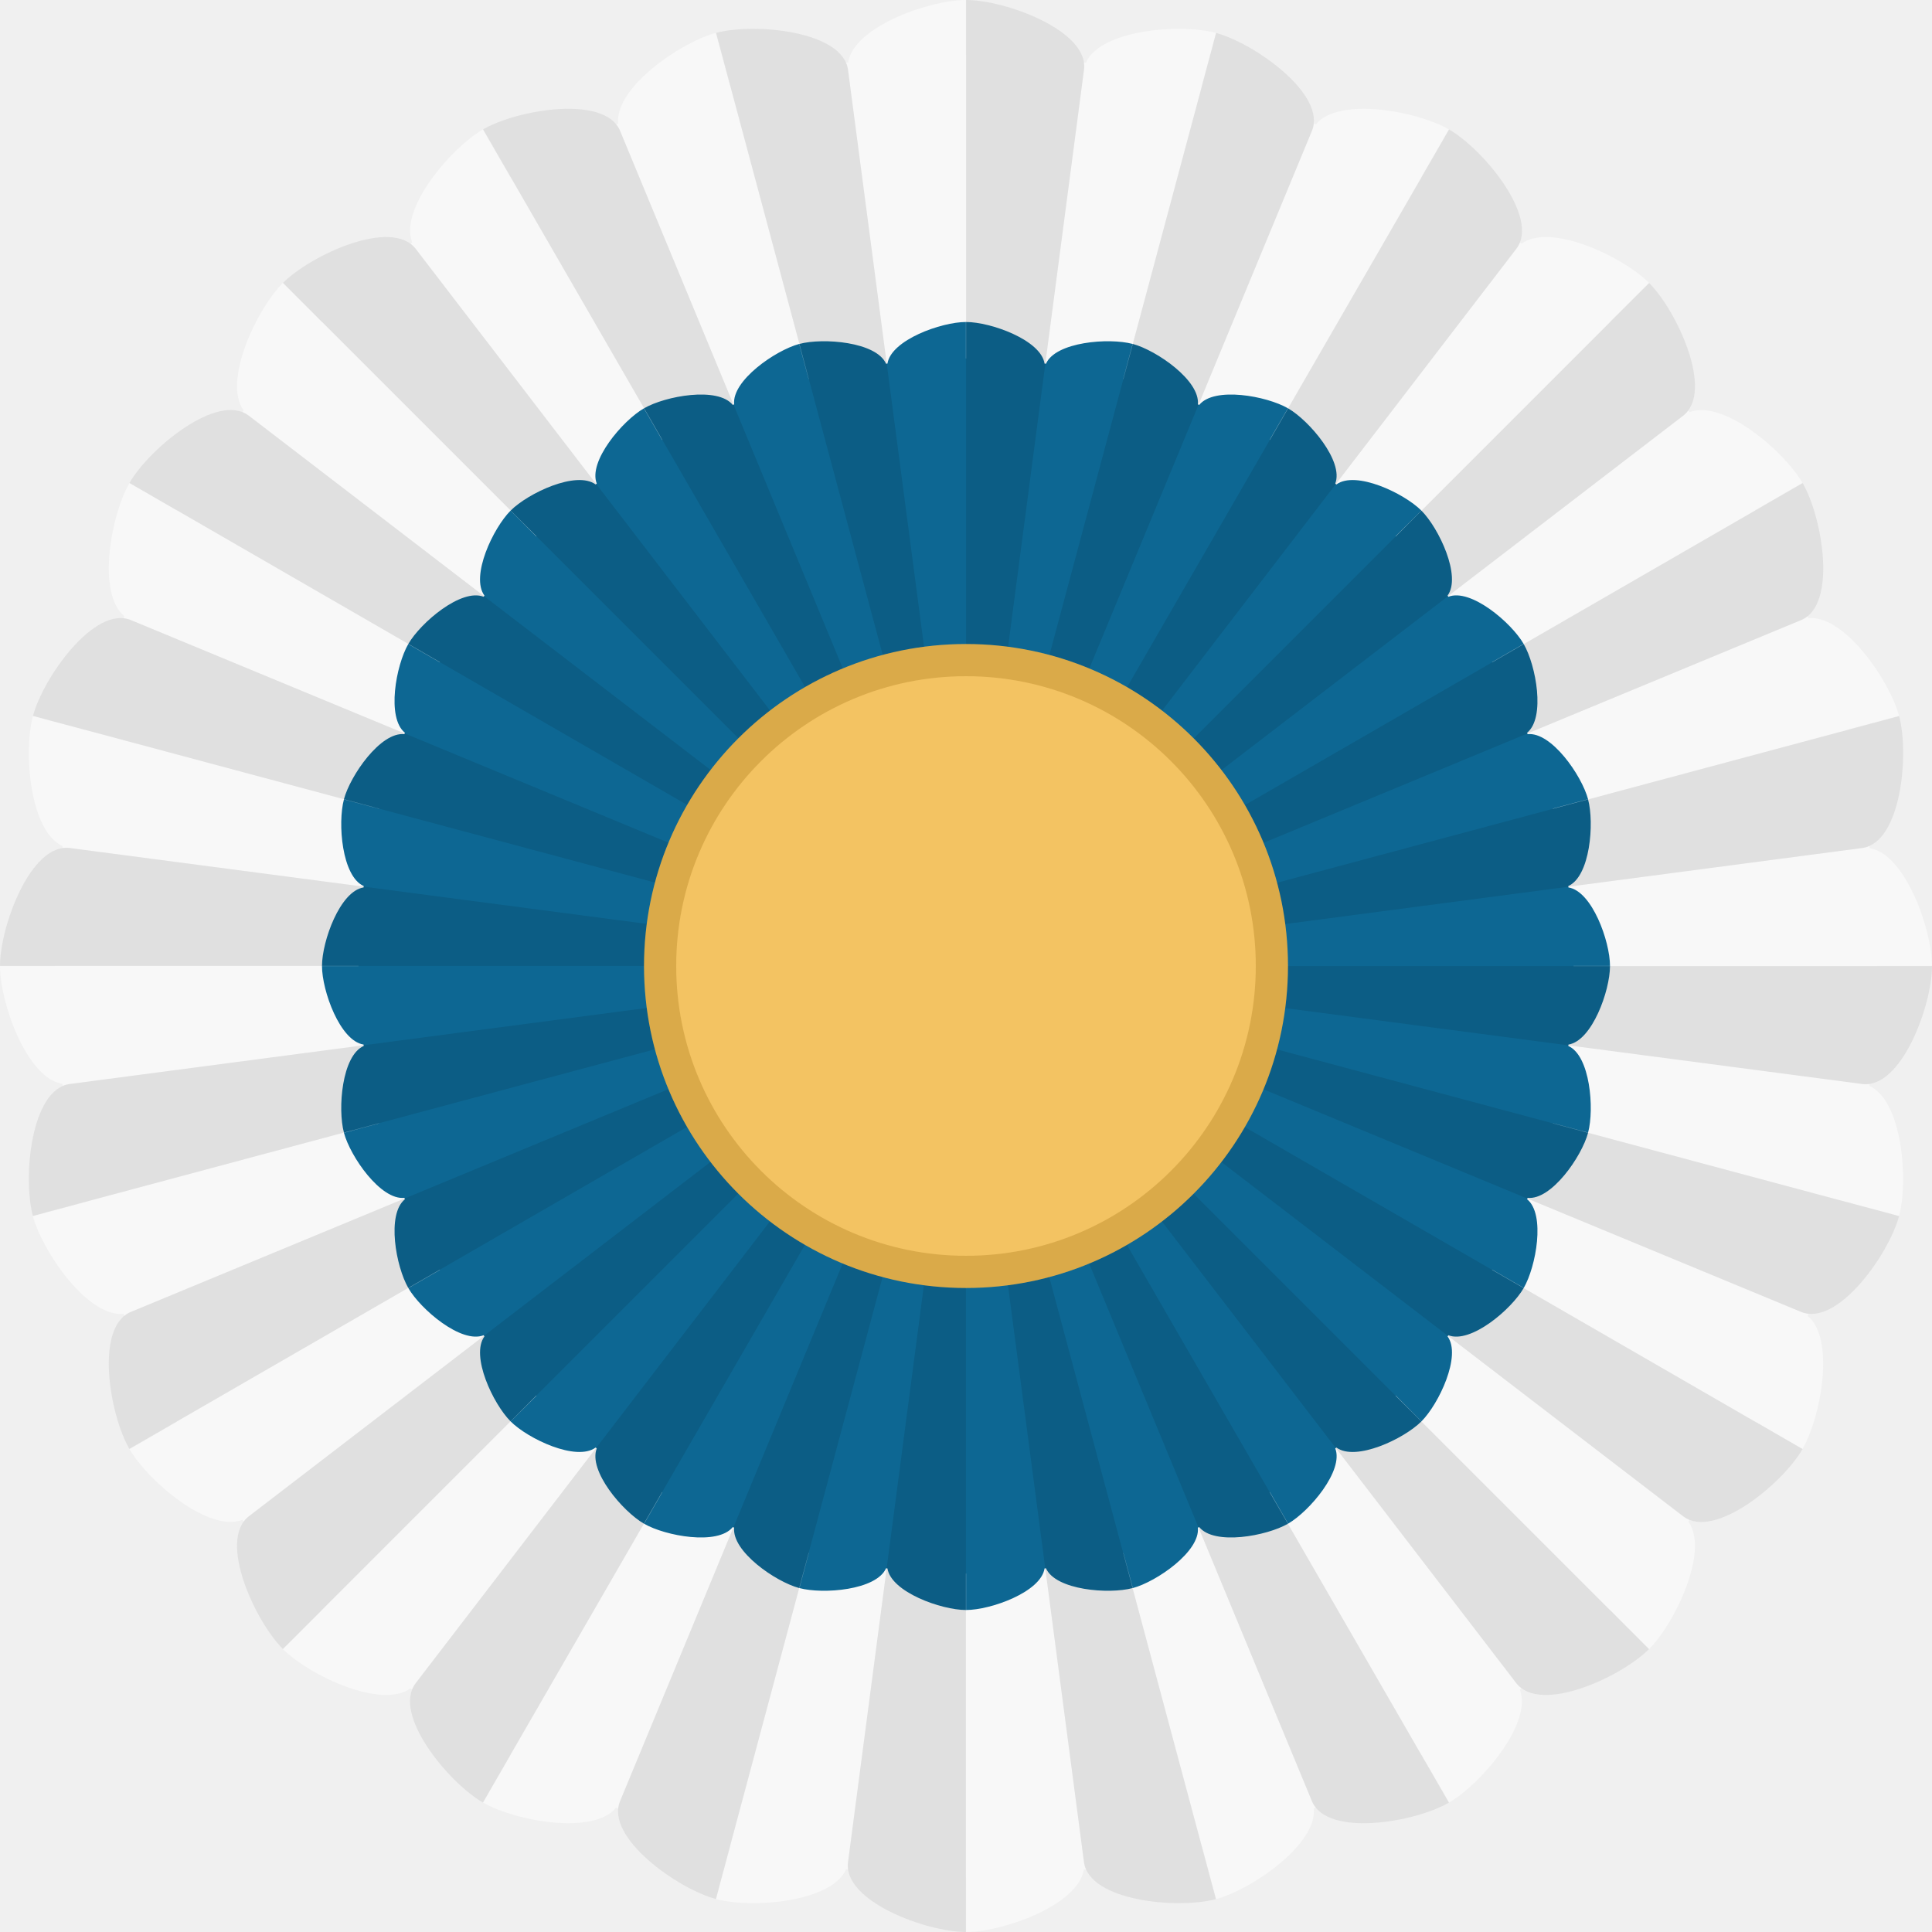
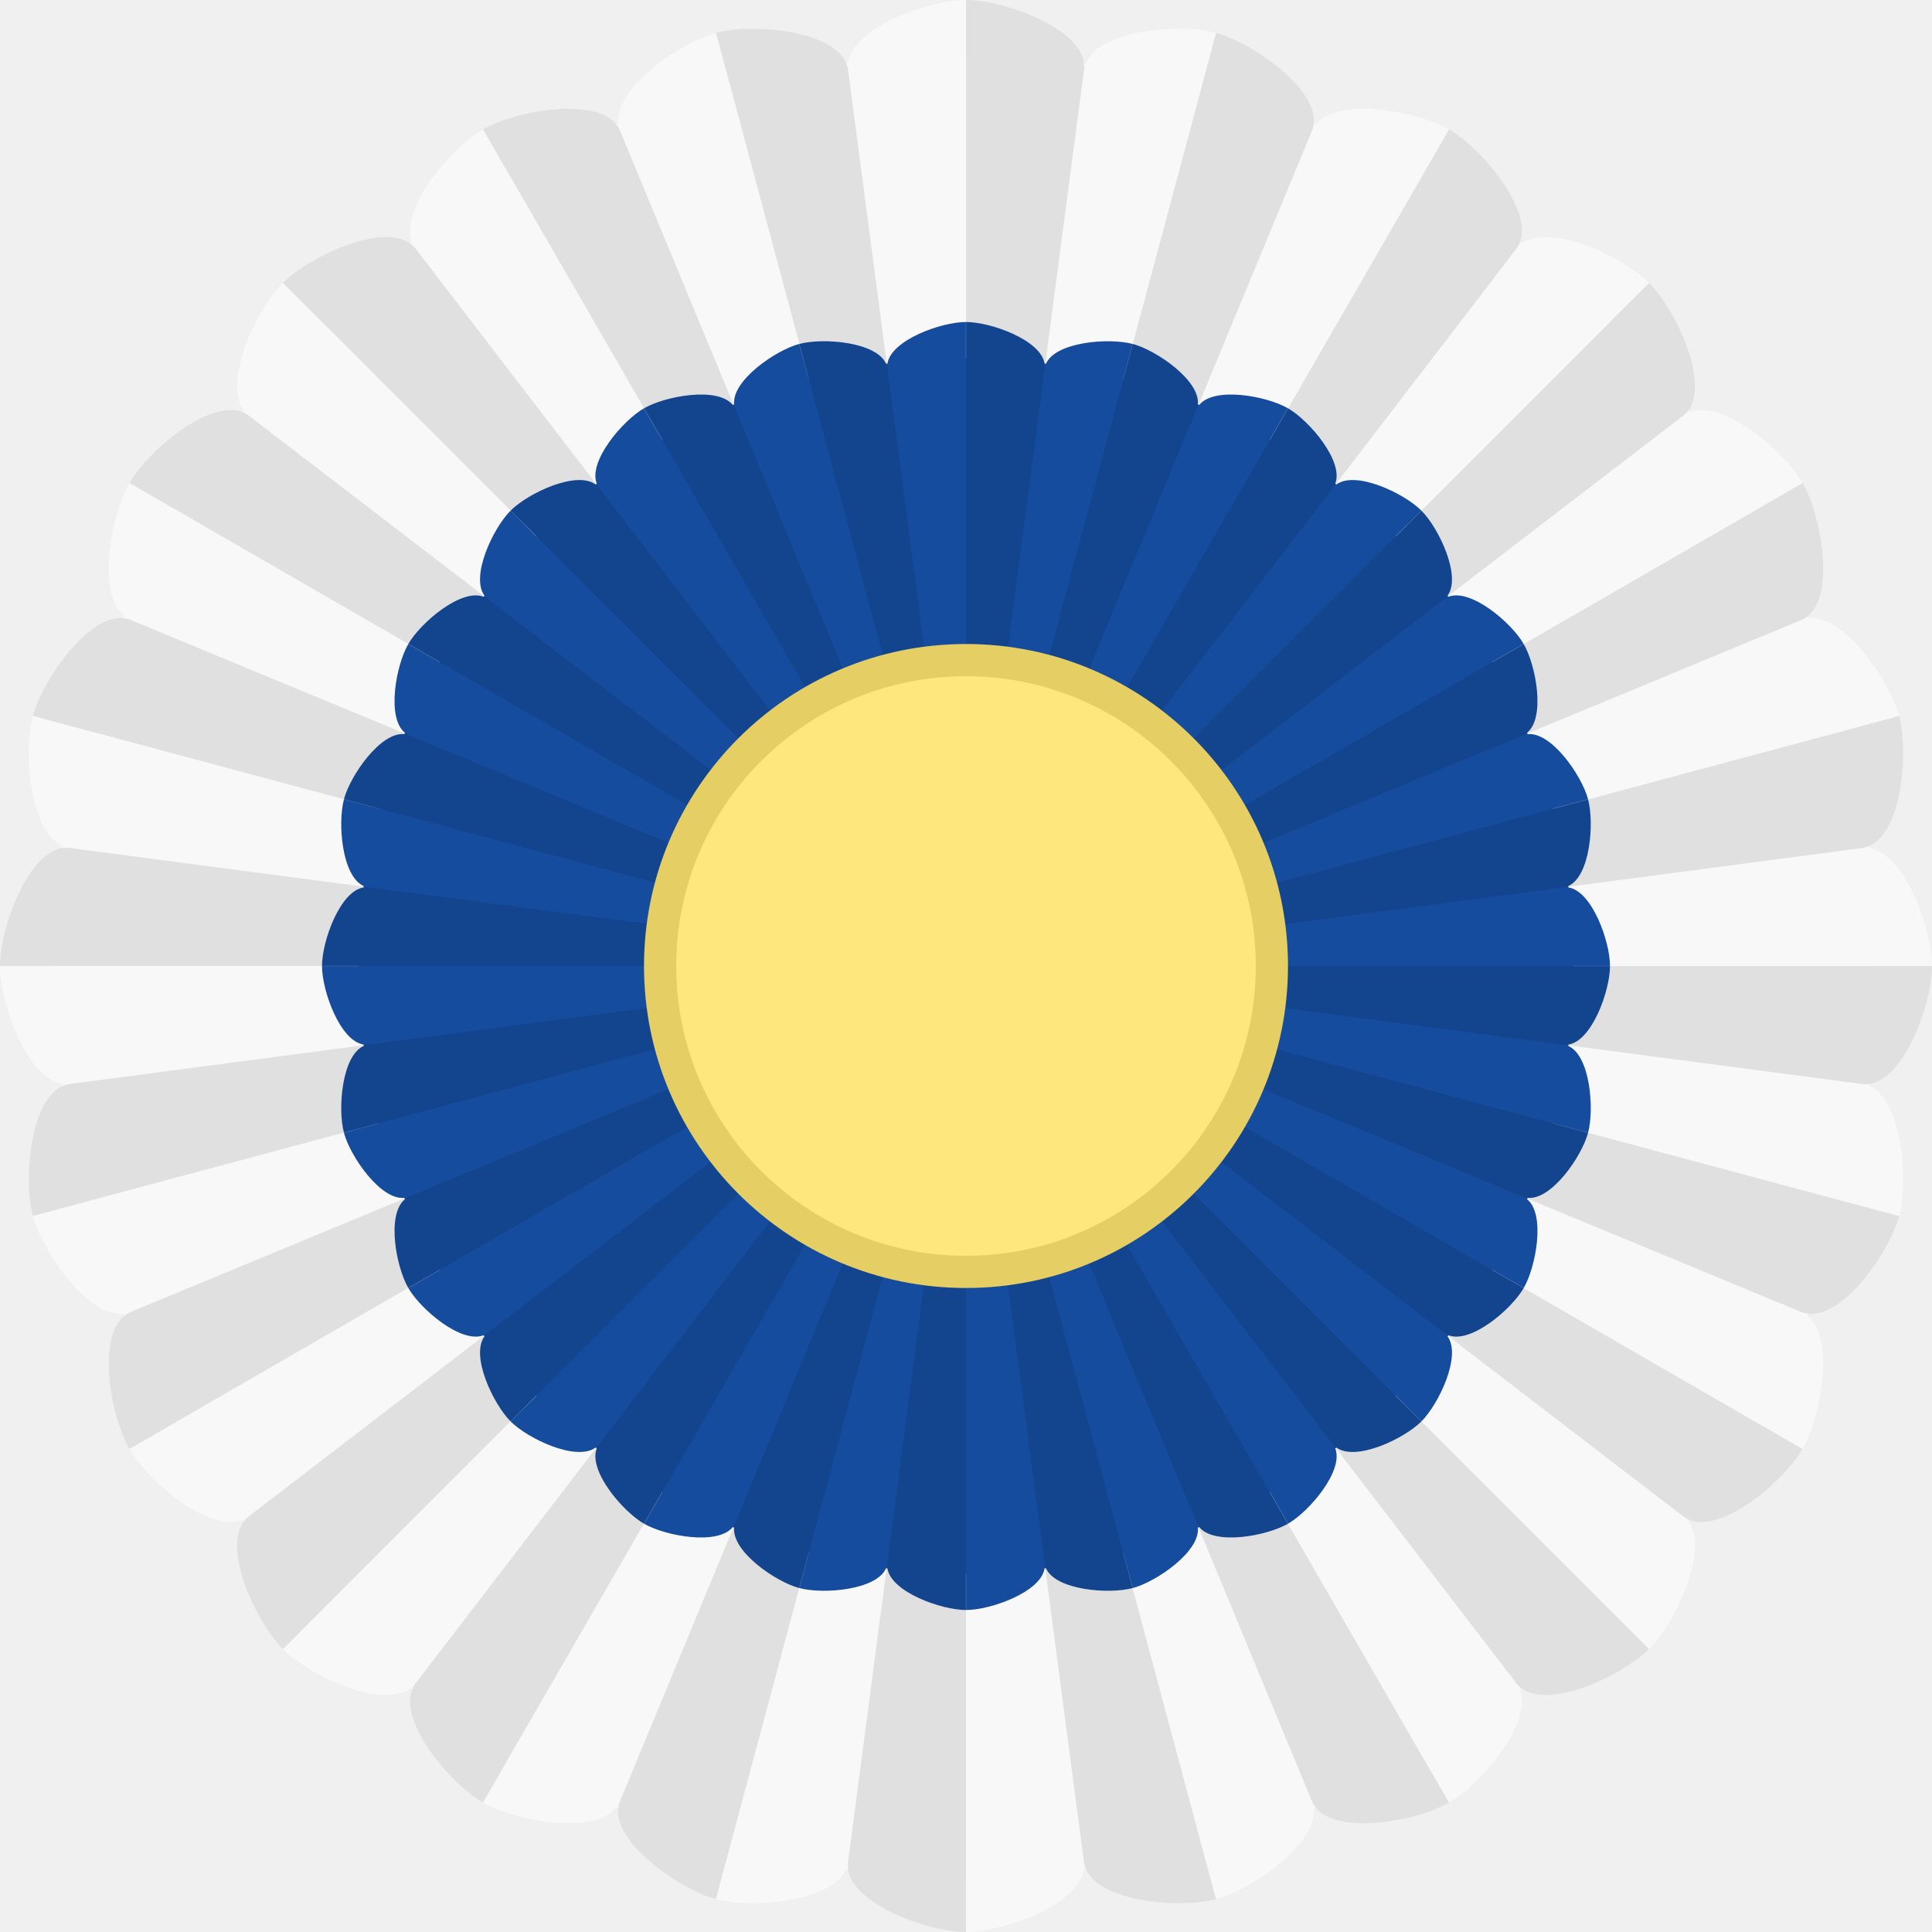
<svg xmlns="http://www.w3.org/2000/svg" version="1.1" width="600" height="600" id="svg2">
  <defs id="defs4" />
-   <g id="layer2">
-     <path style="fill:#f8f8f8;fill-opacity:1;stroke:none" id="path2996-4-51-9" d="m 299.969,1.8e-4 c -11.442,0 -34.864,8.353 -36.562,19.375 -0.218,0.028 -0.438,0.034 -0.656,0.062 -4.494,-10.206 -29.323,-12.18 -40.375,-9.219 l 4.375,16.375 c -0.012,0.003 -0.019,0.028 -0.031,0.031 l -4.406,-16.406 c -11.043,2.959 -31.486,17.075 -30.312,28.156 -0.216,0.089 -0.44,0.16 -0.656,0.25 -7.014,-8.655 -31.415,-4.152 -41.312,1.563 l 8.469,14.688 c -0.02,0.012 -0.042,0.02 -0.062,0.031 l -8.469,-14.688 c -9.92,5.727 -26.056,24.675 -21.969,35.063 -0.176,0.135 -0.355,0.271 -0.531,0.406 -8.981,-6.624 -31.497,4.059 -39.594,12.156 l 12.031,12 c -0.021,0.021 -0.042,0.042 -0.062,0.062 l -12,-12.031 c -8.097,8.097 -18.78,30.613 -12.156,39.594 -0.136,0.176 -0.271,0.355 -0.406,0.531 -10.387,-4.088 -29.335,12.049 -35.063,21.969 l 14.688,8.469 c -0.012,0.02 -0.02,0.042 -0.031,0.062 l -14.688,-8.469 c -5.714,9.898 -10.218,34.298 -1.562,41.313 -0.09,0.216 -0.161,0.44 -0.25,0.656 -11.082,-1.174 -25.197,19.27 -28.156,30.313 l 16.406,4.406 c -0.003,0.012 -0.028,0.019 -0.031,0.031 l -16.375,-4.375 c -2.961,11.052 -0.987,35.881 9.219,40.375 -0.029,0.218 -0.034,0.438 -0.062,0.656 C 8.353,265.106 9.9999921e-6,288.527 9.9999921e-6,299.969 l 17,0 c -1e-6,0.01 0,0.021 0,0.031 0,0.01 -1e-6,0.021 0,0.031 l -17,0 c 0,11.442 8.353,34.864 19.375,36.563 0.028,0.218 0.034,0.438 0.062,0.656 -10.206,4.494 -12.18,29.323 -9.219,40.375 l 16.375,-4.375 c 0.003,0.012 0.028,0.019 0.031,0.031 l -16.406,4.406 c 2.959,11.043 17.075,31.487 28.156,30.313 0.089,0.216 0.16,0.44 0.25,0.656 -8.655,7.014 -4.152,31.415 1.562,41.313 l 14.688,-8.469 c 0.012,0.02 0.02,0.042 0.031,0.062 l -14.688,8.469 c 5.727,9.92 24.675,26.056 35.063,21.969 0.135,0.176 0.271,0.355 0.406,0.531 -6.624,8.981 4.059,31.497 12.156,39.594 l 12,-12.031 c 0.021,0.021 0.042,0.042 0.062,0.062 l -12.031,12 c 8.097,8.097 30.613,18.78 39.594,12.156 0.176,0.136 0.355,0.271 0.531,0.406 -4.087,10.387 12.049,29.336 21.969,35.063 l 8.469,-14.688 c 0.02,0.012 0.042,0.02 0.062,0.031 l -8.469,14.688 c 9.898,5.714 34.298,10.218 41.312,1.562 0.216,0.09 0.44,0.161 0.656,0.25 -1.174,11.082 19.27,25.197 30.312,28.156 l 4.406,-16.406 c 0.012,0 0.019,0.028 0.031,0.031 l -4.375,16.375 c 11.052,2.961 35.881,0.987 40.375,-9.219 0.218,0.029 0.438,0.034 0.656,0.062 1.699,11.022 25.121,19.375 36.562,19.375 l 0,-17 c 0.01,0 0.021,0 0.031,0 0.01,0 0.021,0 0.031,0 l 0,17 c 11.442,0 34.864,-8.353 36.562,-19.375 0.218,-0.028 0.438,-0.034 0.656,-0.062 4.494,10.206 29.323,12.18 40.375,9.219 l -4.375,-16.375 c 0.012,0 0.019,-0.028 0.031,-0.031 l 4.406,16.406 c 11.043,-2.959 31.486,-17.075 30.312,-28.156 0.216,-0.089 0.44,-0.16 0.656,-0.25 7.014,8.656 31.415,4.152 41.312,-1.562 l -8.469,-14.687 c 0.02,-0.012 0.042,-0.02 0.062,-0.031 l 8.469,14.687 c 9.92,-5.727 26.056,-24.675 21.969,-35.062 0.176,-0.135 0.355,-0.271 0.531,-0.406 8.981,6.624 31.497,-4.059 39.594,-12.156 l -12.031,-12 c 0.021,-0.021 0.042,-0.042 0.062,-0.062 l 12,12.031 c 8.097,-8.097 18.78,-30.613 12.156,-39.594 0.136,-0.176 0.271,-0.355 0.406,-0.531 10.387,4.088 29.335,-12.049 35.062,-21.969 l -14.688,-8.469 c 0.012,-0.02 0.02,-0.042 0.031,-0.062 l 14.688,8.469 c 5.714,-9.898 10.218,-34.298 1.562,-41.313 0.09,-0.216 0.161,-0.44 0.25,-0.656 11.082,1.174 25.197,-19.27 28.156,-30.313 l -16.406,-4.406 c 0.003,-0.012 0.028,-0.019 0.031,-0.031 l 16.375,4.375 c 2.961,-11.052 0.987,-35.881 -9.219,-40.375 0.029,-0.218 0.034,-0.438 0.062,-0.656 11.022,-1.699 19.375,-25.121 19.375,-36.563 l -17,0 c 0,-0.01 0,-0.021 0,-0.031 0,-0.01 0,-0.021 0,-0.031 l 17,0 c 0,-11.442 -8.353,-34.864 -19.375,-36.563 -0.028,-0.218 -0.034,-0.438 -0.062,-0.656 10.206,-4.494 12.18,-29.323 9.219,-40.375 l -16.375,4.375 c -0.006,-0.022 -0.025,-0.04 -0.031,-0.062 l 16.406,-4.375 c -2.959,-11.043 -17.075,-31.487 -28.156,-30.313 -0.089,-0.216 -0.16,-0.44 -0.25,-0.656 8.655,-7.014 4.152,-31.415 -1.562,-41.313 l -14.688,8.469 c -0.012,-0.02 -0.02,-0.042 -0.031,-0.062 l 14.688,-8.469 c -5.727,-9.92 -24.675,-26.056 -35.062,-21.969 -0.135,-0.176 -0.271,-0.355 -0.406,-0.531 6.624,-8.981 -4.059,-31.497 -12.156,-39.594 l -12,12.031 c -0.021,-0.021 -0.042,-0.042 -0.062,-0.062 L 512.125,87.844 C 504.028,79.747 481.512,69.064 472.531,75.688 c -0.176,-0.136 -0.355,-0.271 -0.531,-0.406 4.087,-10.387 -12.049,-29.335 -21.969,-35.063 l -8.469,14.688 c -0.02,-0.012 -0.042,-0.02 -0.062,-0.031 l 8.469,-14.688 c -9.898,-5.714 -34.298,-10.218 -41.312,-1.563 -0.216,-0.09 -0.44,-0.161 -0.656,-0.25 1.174,-11.082 -19.27,-25.197 -30.312,-28.156 l -4.406,16.406 c -0.012,-0.003 -0.019,-0.028 -0.031,-0.031 l 4.375,-16.375 C 366.573,7.258 341.745,9.232 337.25,19.438 337.032,19.409 336.812,19.404 336.594,19.375 334.895,8.354 311.473,3.8e-4 300.031,3.8e-4 l 0,17 c -0.01,0 -0.021,0 -0.031,0 -0.01,0 -0.021,0 -0.031,0 l 0,-17 z" />
-     <path style="fill:#0d6793;fill-opacity:1;stroke:none" id="path2996-4-51-9-3" d="m 299.98,100 c -7.628,0 -23.242,5.569 -24.375,12.917 -0.145,0.019 -0.292,0.023 -0.438,0.042 -2.996,-6.804 -19.549,-8.12 -26.917,-6.146 l 2.917,10.917 c -0.008,0.002 -0.013,0.019 -0.021,0.021 l -2.938,-10.938 c -7.362,1.973 -20.991,11.383 -20.208,18.771 -0.144,0.059 -0.293,0.107 -0.438,0.167 -4.676,-5.77 -20.943,-2.768 -27.542,1.042 l 5.646,9.792 c -0.013,0.008 -0.028,0.013 -0.042,0.021 l -5.646,-9.792 c -6.613,3.818 -17.371,16.45 -14.646,23.375 -0.118,0.09 -0.237,0.18 -0.354,0.271 -5.987,-4.416 -20.998,2.706 -26.396,8.104 l 8.021,8 c -0.014,0.014 -0.028,0.028 -0.042,0.041 l -8,-8.021 c -5.398,5.398 -12.52,20.409 -8.104,26.396 -0.09,0.117 -0.181,0.237 -0.271,0.354 -6.925,-2.725 -19.557,8.033 -23.375,14.646 l 9.792,5.646 c -0.008,0.013 -0.013,0.028 -0.021,0.041 l -9.792,-5.646 c -3.81,6.598 -6.812,22.866 -1.042,27.542 -0.06,0.144 -0.107,0.293 -0.167,0.438 -7.388,-0.783 -16.798,12.847 -18.771,20.208 l 10.938,2.938 c -0.002,0.008 -0.019,0.013 -0.021,0.021 L 106.813,248.25 c -1.974,7.368 -0.658,23.921 6.146,26.917 -0.019,0.145 -0.023,0.292 -0.042,0.438 -7.348,1.133 -12.917,16.747 -12.917,24.375 l 11.333,0 c 0,0.007 0,0.014 0,0.021 0,0.007 0,0.014 0,0.021 l -11.333,0 c 0,7.628 5.569,23.242 12.917,24.375 0.019,0.145 0.022,0.292 0.042,0.438 -6.804,2.996 -8.12,19.549 -6.146,26.917 l 10.917,-2.917 c 0.002,0.008 0.019,0.013 0.021,0.021 l -10.938,2.938 c 1.973,7.362 11.383,20.991 18.771,20.208 0.06,0.144 0.107,0.293 0.167,0.438 -5.77,4.676 -2.768,20.943 1.042,27.542 l 9.792,-5.646 c 0.007,0.013 0.013,0.028 0.021,0.041 l -9.792,5.646 c 3.818,6.613 16.45,17.371 23.375,14.646 0.09,0.118 0.18,0.237 0.271,0.354 -4.416,5.987 2.706,20.998 8.104,26.396 l 8,-8.021 c 0.014,0.014 0.028,0.028 0.042,0.041 l -8.021,8 c 5.398,5.398 20.408,12.52 26.396,8.104 0.117,0.09 0.237,0.181 0.354,0.271 -2.725,6.925 8.033,19.557 14.646,23.375 l 5.646,-9.792 c 0.013,0.008 0.028,0.013 0.042,0.021 l -5.646,9.792 c 6.598,3.81 22.866,6.812 27.542,1.042 0.144,0.06 0.293,0.107 0.438,0.167 -0.783,7.388 12.847,16.798 20.208,18.771 l 2.938,-10.938 c 0.008,0 0.013,0.019 0.021,0.021 l -2.917,10.917 c 7.368,1.974 23.92,0.658 26.917,-6.146 0.145,0.019 0.292,0.023 0.437,0.041 1.133,7.348 16.747,12.917 24.375,12.917 l 0,-11.333 c 0.007,0 0.014,0 0.021,0 0.007,0 0.014,0 0.021,0 l 0,11.333 c 7.628,0 23.242,-5.569 24.375,-12.917 0.145,-0.019 0.292,-0.023 0.438,-0.041 2.996,6.804 19.549,8.12 26.917,6.146 l -2.917,-10.917 c 0.008,0 0.013,-0.019 0.021,-0.021 l 2.938,10.938 c 7.362,-1.973 20.991,-11.383 20.208,-18.771 0.144,-0.059 0.293,-0.107 0.438,-0.167 4.676,5.77 20.943,2.768 27.542,-1.042 l -5.646,-9.792 c 0.013,-0.008 0.028,-0.013 0.042,-0.021 l 5.646,9.792 c 6.613,-3.818 17.371,-16.45 14.646,-23.375 0.118,-0.09 0.237,-0.18 0.354,-0.271 5.987,4.416 20.998,-2.706 26.396,-8.104 l -8.021,-8 c 0.014,-0.014 0.028,-0.028 0.041,-0.041 l 8,8.021 c 5.398,-5.398 12.52,-20.409 8.104,-26.396 0.09,-0.117 0.181,-0.237 0.271,-0.354 6.925,2.725 19.557,-8.033 23.375,-14.646 l -9.792,-5.646 c 0.008,-0.013 0.013,-0.028 0.021,-0.041 l 9.792,5.646 c 3.81,-6.598 6.812,-22.866 1.042,-27.542 0.06,-0.144 0.107,-0.293 0.167,-0.438 7.388,0.783 16.798,-12.847 18.771,-20.208 l -10.937,-2.938 c 0,-0.008 0.019,-0.013 0.021,-0.021 l 10.917,2.917 c 1.974,-7.368 0.658,-23.921 -6.146,-26.917 0.019,-0.145 0.023,-0.292 0.041,-0.437 C 494.431,323.264 500,307.649 500,300.021 l -11.333,0 c 0,-0.007 0,-0.014 0,-0.021 0,-0.007 0,-0.014 0,-0.021 l 11.333,0 c 0,-7.628 -5.569,-23.243 -12.917,-24.375 -0.019,-0.145 -0.023,-0.292 -0.041,-0.437 6.804,-2.996 8.12,-19.549 6.146,-26.917 l -10.917,2.917 c -0.007,-0.015 -0.017,-0.027 -0.021,-0.041 l 10.938,-2.917 c -1.973,-7.362 -11.383,-20.991 -18.771,-20.208 -0.059,-0.144 -0.107,-0.293 -0.167,-0.438 5.77,-4.676 2.768,-20.943 -1.042,-27.542 l -9.792,5.646 c -0.008,-0.013 -0.013,-0.028 -0.021,-0.041 l 9.792,-5.646 c -3.818,-6.613 -16.45,-17.371 -23.375,-14.646 -0.09,-0.118 -0.18,-0.237 -0.271,-0.354 4.416,-5.987 -2.706,-20.998 -8.104,-26.396 l -8,8.021 c -0.014,-0.014 -0.028,-0.028 -0.041,-0.041 l 8.021,-8 c -5.398,-5.398 -20.408,-12.52 -26.396,-8.104 -0.117,-0.09 -0.237,-0.181 -0.354,-0.271 2.725,-6.925 -8.033,-19.557 -14.646,-23.375 l -5.646,9.792 c -0.013,-0.008 -0.028,-0.013 -0.042,-0.021 l 5.646,-9.792 c -6.598,-3.81 -22.866,-6.812 -27.542,-1.042 -0.144,-0.06 -0.293,-0.107 -0.437,-0.167 0.783,-7.388 -12.847,-16.798 -20.208,-18.771 l -2.938,10.938 c -0.008,-0.002 -0.013,-0.019 -0.021,-0.021 l 2.917,-10.917 c -7.368,-1.974 -23.92,-0.658 -26.917,6.146 -0.145,-0.019 -0.292,-0.023 -0.438,-0.042 -1.133,-7.348 -16.747,-12.917 -24.375,-12.917 l 0,11.333 c -0.007,0 -0.014,0 -0.021,0 -0.007,0 -0.014,0 -0.021,0 l 0,-11.333 z" />
-   </g>
-   <g id="layer5">
-     <g style="opacity:0.1" id="g5294-8" transform="matrix(-1.5,0,0,1.5,869.9546,-1520.374)">
-       <path style="fill:#000000;fill-opacity:1;stroke:none" id="path2996-4-51-6" d="m 379.949,1013.582 c -8.16,0 -25.474,6.362 -24.406,14.469 l 24.406,185.531 0,-200 z" />
-       <path style="fill:#000000;fill-opacity:1;stroke:none" id="path2996-4-5-9-7" d="m 431.714,1020.392 c -7.882,-2.112 -26.252,-0.448 -27.319,7.659 l -24.444,185.526 51.764,-193.185 z" />
-       <path style="fill:#000000;fill-opacity:1;stroke:none" id="path2996-4-5-1-68-7" d="m 479.952,1040.367 c -7.067,-4.08 -25.242,-7.228 -28.371,0.327 l -71.629,172.878 100,-173.205 z" />
-       <path style="fill:#000000;fill-opacity:1;stroke:none" id="path2996-4-5-1-6-4-2" d="m 521.377,1072.147 c -5.77,-5.77 -22.511,-13.514 -27.489,-7.027 L 379.955,1213.568 521.377,1072.147 z" />
-       <path style="fill:#000000;fill-opacity:1;stroke:none" id="path2996-4-5-1-3-4-2" d="m 553.165,1113.565 c -4.08,-7.067 -18.246,-18.88 -24.733,-13.902 l -148.472,113.902 173.205,-100 z" />
-       <path style="fill:#000000;fill-opacity:1;stroke:none" id="path2996-4-5-1-3-6-2-9" d="m 573.15,1161.799 c -2.112,-7.882 -12.738,-22.959 -20.293,-19.83 l -172.893,71.594 193.185,-51.764 z" />
-       <path style="fill:#000000;fill-opacity:1;stroke:none" id="path2996-4-5-1-3-6-6-5-4" d="m 579.97,1213.562 c 0,-8.16 -6.362,-25.474 -14.469,-24.406 l -185.531,24.406 200,0 z" />
-       <path style="fill:#000000;fill-opacity:1;stroke:none" id="path2996-4-5-3-37-1" d="m 573.16,1265.327 c 2.112,-7.882 0.448,-26.252 -7.659,-27.319 l -185.526,-24.444 193.185,51.764 z" />
-       <path style="fill:#000000;fill-opacity:1;stroke:none" id="path2996-4-5-1-7-38-9" d="m 553.185,1313.565 c 4.08,-7.066 7.228,-25.241 -0.327,-28.371 l -172.878,-71.629 173.205,100 z" />
-       <path style="fill:#000000;fill-opacity:1;stroke:none" id="path2996-4-5-1-6-2-8-6" d="m 521.405,1354.989 c 5.77,-5.77 13.514,-22.511 7.027,-27.489 L 379.984,1213.568 521.405,1354.989 z" />
-       <path style="fill:#000000;fill-opacity:1;stroke:none" id="path2996-4-5-1-3-7-06-9" d="m 479.987,1386.777 c 7.067,-4.08 18.88,-18.246 13.902,-24.733 l -113.902,-148.472 100,173.205 z" />
-       <path style="fill:#000000;fill-opacity:1;stroke:none" id="path2996-4-5-1-3-6-3-1-8" d="m 431.753,1406.762 c 7.882,-2.112 22.959,-12.738 19.83,-20.293 l -71.594,-172.893 51.764,193.185 z" />
-       <path style="fill:#000000;fill-opacity:1;stroke:none" id="path2996-4-5-1-3-6-6-9-8-2" d="m 379.99,1413.582 c 8.16,0 25.474,-6.362 24.406,-14.469 l -24.406,-185.531 0,200 z" />
-       <path style="fill:#000000;fill-opacity:1;stroke:none" id="path2996-4-5-6-2-5" d="m 328.226,1406.773 c 7.882,2.112 26.252,0.448 27.319,-7.659 l 24.444,-185.526 -51.764,193.185 z" />
-       <path style="fill:#000000;fill-opacity:1;stroke:none" id="path2996-4-5-1-2-8-5" d="m 279.987,1386.798 c 7.067,4.08 25.242,7.228 28.371,-0.327 l 71.629,-172.878 -100,173.205 z" />
-       <path style="fill:#000000;fill-opacity:1;stroke:none" id="path2996-4-5-1-6-6-8-4" d="m 238.563,1355.018 c 5.77,5.77 22.511,13.514 27.489,7.027 L 379.984,1213.597 238.563,1355.018 z" />
-       <path style="fill:#000000;fill-opacity:1;stroke:none" id="path2996-4-5-1-3-0-7-9" d="m 206.775,1313.6 c 4.08,7.067 18.246,18.88 24.733,13.902 l 148.472,-113.902 -173.205,100 z" />
-       <path style="fill:#000000;fill-opacity:1;stroke:none" id="path2996-4-5-1-3-6-0-5-1" d="m 186.79,1265.366 c 2.112,7.882 12.738,22.959 20.293,19.83 l 172.893,-71.594 -193.185,51.764 z" />
-       <path style="fill:#000000;fill-opacity:1;stroke:none" id="path2996-4-5-1-3-6-6-1-1-2" d="m 179.97,1213.603 c 0,8.16 6.362,25.474 14.469,24.406 l 185.531,-24.406 -200,0 z" />
-       <path style="fill:#000000;fill-opacity:1;stroke:none" id="path2996-4-5-3-8-2-5" d="m 186.779,1161.839 c -2.112,7.882 -0.448,26.252 7.659,27.319 l 185.526,24.444 -193.185,-51.764 z" />
-       <path style="fill:#000000;fill-opacity:1;stroke:none" id="path2996-4-5-1-7-3-2-0" d="m 206.754,1113.6 c -4.08,7.066 -7.228,25.241 0.327,28.371 l 172.878,71.629 -173.205,-100 z" />
-       <path style="fill:#000000;fill-opacity:1;stroke:none" id="path2996-4-5-1-6-2-4-8-8" d="m 238.534,1072.176 c -5.77,5.77 -13.514,22.511 -7.027,27.489 L 379.955,1213.597 238.534,1072.176 z" />
-       <path style="fill:#000000;fill-opacity:1;stroke:none" id="path2996-4-5-1-3-7-0-2-3" d="m 279.952,1040.388 c -7.067,4.08 -18.88,18.246 -13.902,24.733 L 379.952,1213.593 279.952,1040.388 z" />
-       <path style="fill:#000000;fill-opacity:1;stroke:none" id="path2996-4-5-1-3-6-3-6-5-9" d="m 328.186,1020.403 c -7.882,2.112 -22.959,12.738 -19.83,20.293 l 71.594,172.893 -51.764,-193.185 z" />
+   <g id="g1">
+     <g id="layer2">
+       <path style="fill:#f8f8f8;fill-opacity:1;stroke:none" id="path2996-4-51-9" d="m 299.969,1.8e-4 c -11.442,0 -34.864,8.353 -36.562,19.375 -0.218,0.028 -0.438,0.034 -0.656,0.062 -4.494,-10.206 -29.323,-12.18 -40.375,-9.219 l 4.375,16.375 c -0.012,0.003 -0.019,0.028 -0.031,0.031 l -4.406,-16.406 c -11.043,2.959 -31.486,17.075 -30.312,28.156 -0.216,0.089 -0.44,0.16 -0.656,0.25 -7.014,-8.655 -31.415,-4.152 -41.312,1.563 l 8.469,14.688 c -0.02,0.012 -0.042,0.02 -0.062,0.031 l -8.469,-14.688 c -9.92,5.727 -26.056,24.675 -21.969,35.063 -0.176,0.135 -0.355,0.271 -0.531,0.406 -8.981,-6.624 -31.497,4.059 -39.594,12.156 l 12.031,12 c -0.021,0.021 -0.042,0.042 -0.062,0.062 l -12,-12.031 c -8.097,8.097 -18.78,30.613 -12.156,39.594 -0.136,0.176 -0.271,0.355 -0.406,0.531 -10.387,-4.088 -29.335,12.049 -35.063,21.969 l 14.688,8.469 c -0.012,0.02 -0.02,0.042 -0.031,0.062 l -14.688,-8.469 c -5.714,9.898 -10.218,34.298 -1.562,41.313 -0.09,0.216 -0.161,0.44 -0.25,0.656 -11.082,-1.174 -25.197,19.27 -28.156,30.313 l 16.406,4.406 c -0.003,0.012 -0.028,0.019 -0.031,0.031 l -16.375,-4.375 c -2.961,11.052 -0.987,35.881 9.219,40.375 -0.029,0.218 -0.034,0.438 -0.062,0.656 C 8.353,265.106 9.9999921e-6,288.527 9.9999921e-6,299.969 H 17 c -1e-6,0.01 0,0.021 0,0.031 0,0.01 -1e-6,0.021 0,0.031 H 9.9999921e-6 c 0,11.442 8.353,34.864 19.375,36.563 0.028,0.218 0.034,0.438 0.062,0.656 -10.206,4.494 -12.18,29.323 -9.219,40.375 l 16.375,-4.375 c 0.003,0.012 0.028,0.019 0.031,0.031 l -16.406,4.406 c 2.959,11.043 17.075,31.487 28.156,30.313 0.089,0.216 0.16,0.44 0.25,0.656 -8.655,7.014 -4.152,31.415 1.562,41.313 l 14.688,-8.469 c 0.012,0.02 0.02,0.042 0.031,0.062 l -14.688,8.469 c 5.727,9.92 24.675,26.056 35.063,21.969 0.135,0.176 0.271,0.355 0.406,0.531 -6.624,8.981 4.059,31.497 12.156,39.594 l 12,-12.031 c 0.021,0.021 0.042,0.042 0.062,0.062 l -12.031,12 c 8.097,8.097 30.613,18.78 39.594,12.156 0.176,0.136 0.355,0.271 0.531,0.406 -4.087,10.387 12.049,29.336 21.969,35.063 l 8.469,-14.688 c 0.02,0.012 0.042,0.02 0.062,0.031 l -8.469,14.688 c 9.898,5.714 34.298,10.218 41.312,1.562 0.216,0.09 0.44,0.161 0.656,0.25 -1.174,11.082 19.27,25.197 30.312,28.156 l 4.406,-16.406 c 0.012,0 0.019,0.028 0.031,0.031 l -4.375,16.375 c 11.052,2.961 35.881,0.987 40.375,-9.219 0.218,0.029 0.438,0.034 0.656,0.062 1.699,11.022 25.121,19.375 36.562,19.375 v -17 c 0.01,0 0.021,0 0.031,0 0.01,0 0.021,0 0.031,0 v 17 c 11.442,0 34.864,-8.353 36.562,-19.375 0.218,-0.028 0.438,-0.034 0.656,-0.062 4.494,10.206 29.323,12.18 40.375,9.219 l -4.375,-16.375 c 0.012,0 0.019,-0.028 0.031,-0.031 l 4.406,16.406 c 11.043,-2.959 31.486,-17.075 30.312,-28.156 0.216,-0.089 0.44,-0.16 0.656,-0.25 7.014,8.656 31.415,4.152 41.312,-1.562 l -8.469,-14.687 c 0.02,-0.012 0.042,-0.02 0.062,-0.031 l 8.469,14.687 c 9.92,-5.727 26.056,-24.675 21.969,-35.062 0.176,-0.135 0.355,-0.271 0.531,-0.406 8.981,6.624 31.497,-4.059 39.594,-12.156 l -12.031,-12 c 0.021,-0.021 0.042,-0.042 0.062,-0.062 l 12,12.031 c 8.097,-8.097 18.78,-30.613 12.156,-39.594 0.136,-0.176 0.271,-0.355 0.406,-0.531 10.387,4.088 29.335,-12.049 35.062,-21.969 l -14.688,-8.469 c 0.012,-0.02 0.02,-0.042 0.031,-0.062 l 14.688,8.469 c 5.714,-9.898 10.218,-34.298 1.562,-41.313 0.09,-0.216 0.161,-0.44 0.25,-0.656 11.082,1.174 25.197,-19.27 28.156,-30.313 l -16.406,-4.406 c 0.003,-0.012 0.028,-0.019 0.031,-0.031 l 16.375,4.375 c 2.961,-11.052 0.987,-35.881 -9.219,-40.375 0.029,-0.218 0.034,-0.438 0.062,-0.656 11.022,-1.699 19.375,-25.121 19.375,-36.563 h -17 c 0,-0.01 0,-0.021 0,-0.031 0,-0.01 0,-0.021 0,-0.031 h 17 c 0,-11.442 -8.353,-34.864 -19.375,-36.563 -0.028,-0.218 -0.034,-0.438 -0.062,-0.656 10.206,-4.494 12.18,-29.323 9.219,-40.375 l -16.375,4.375 c -0.006,-0.022 -0.025,-0.04 -0.031,-0.062 l 16.406,-4.375 c -2.959,-11.043 -17.075,-31.487 -28.156,-30.313 -0.089,-0.216 -0.16,-0.44 -0.25,-0.656 8.655,-7.014 4.152,-31.415 -1.562,-41.313 l -14.688,8.469 c -0.012,-0.02 -0.02,-0.042 -0.031,-0.062 l 14.688,-8.469 c -5.727,-9.92 -24.675,-26.056 -35.062,-21.969 -0.135,-0.176 -0.271,-0.355 -0.406,-0.531 6.624,-8.981 -4.059,-31.497 -12.156,-39.594 l -12,12.031 c -0.021,-0.021 -0.042,-0.042 -0.062,-0.062 L 512.125,87.844 C 504.028,79.747 481.512,69.064 472.531,75.688 c -0.176,-0.136 -0.355,-0.271 -0.531,-0.406 4.087,-10.387 -12.049,-29.335 -21.969,-35.063 l -8.469,14.688 c -0.02,-0.012 -0.042,-0.02 -0.062,-0.031 l 8.469,-14.688 c -9.898,-5.714 -34.298,-10.218 -41.312,-1.563 -0.216,-0.09 -0.44,-0.161 -0.656,-0.25 1.174,-11.082 -19.27,-25.197 -30.312,-28.156 l -4.406,16.406 c -0.012,-0.003 -0.019,-0.028 -0.031,-0.031 l 4.375,-16.375 C 366.573,7.258 341.745,9.232 337.25,19.438 337.032,19.409 336.812,19.404 336.594,19.375 334.895,8.354 311.473,3.8e-4 300.031,3.8e-4 V 17 c -0.01,0 -0.021,0 -0.031,0 -0.01,0 -0.021,0 -0.031,0 V 3.8e-4 Z" />
+       <path style="fill:#154c9e;fill-opacity:1;stroke:none" id="path2996-4-51-9-3" d="m 299.98,100 c -7.628,0 -23.242,5.569 -24.375,12.917 -0.145,0.019 -0.292,0.023 -0.438,0.042 -2.996,-6.804 -19.549,-8.12 -26.917,-6.146 l 2.917,10.917 c -0.008,0.002 -0.013,0.019 -0.021,0.021 l -2.938,-10.938 c -7.362,1.973 -20.991,11.383 -20.208,18.771 -0.144,0.059 -0.293,0.107 -0.438,0.167 -4.676,-5.77 -20.943,-2.768 -27.542,1.042 l 5.646,9.792 c -0.013,0.008 -0.028,0.013 -0.042,0.021 l -5.646,-9.792 c -6.613,3.818 -17.371,16.45 -14.646,23.375 -0.118,0.09 -0.237,0.18 -0.354,0.271 -5.987,-4.416 -20.998,2.706 -26.396,8.104 l 8.021,8 c -0.014,0.014 -0.028,0.028 -0.042,0.041 l -8,-8.021 c -5.398,5.398 -12.52,20.409 -8.104,26.396 -0.09,0.117 -0.181,0.237 -0.271,0.354 -6.925,-2.725 -19.557,8.033 -23.375,14.646 l 9.792,5.646 c -0.008,0.013 -0.013,0.028 -0.021,0.041 l -9.792,-5.646 c -3.81,6.598 -6.812,22.866 -1.042,27.542 -0.06,0.144 -0.107,0.293 -0.167,0.438 -7.388,-0.783 -16.798,12.847 -18.771,20.208 l 10.938,2.938 c -0.002,0.008 -0.019,0.013 -0.021,0.021 L 106.813,248.25 c -1.974,7.368 -0.658,23.921 6.146,26.917 -0.019,0.145 -0.023,0.292 -0.042,0.438 -7.348,1.133 -12.917,16.747 -12.917,24.375 h 11.333 c 0,0.007 0,0.014 0,0.021 0,0.007 0,0.014 0,0.021 h -11.333 c 0,7.628 5.569,23.242 12.917,24.375 0.019,0.145 0.022,0.292 0.042,0.438 -6.804,2.996 -8.12,19.549 -6.146,26.917 l 10.917,-2.917 c 0.002,0.008 0.019,0.013 0.021,0.021 l -10.938,2.938 c 1.973,7.362 11.383,20.991 18.771,20.208 0.06,0.144 0.107,0.293 0.167,0.438 -5.77,4.676 -2.768,20.943 1.042,27.542 l 9.792,-5.646 c 0.007,0.013 0.013,0.028 0.021,0.041 l -9.792,5.646 c 3.818,6.613 16.45,17.371 23.375,14.646 0.09,0.118 0.18,0.237 0.271,0.354 -4.416,5.987 2.706,20.998 8.104,26.396 l 8,-8.021 c 0.014,0.014 0.028,0.028 0.042,0.041 l -8.021,8 c 5.398,5.398 20.408,12.52 26.396,8.104 0.117,0.09 0.237,0.181 0.354,0.271 -2.725,6.925 8.033,19.557 14.646,23.375 l 5.646,-9.792 c 0.013,0.008 0.028,0.013 0.042,0.021 l -5.646,9.792 c 6.598,3.81 22.866,6.812 27.542,1.042 0.144,0.06 0.293,0.107 0.438,0.167 -0.783,7.388 12.847,16.798 20.208,18.771 l 2.938,-10.938 c 0.008,0 0.013,0.019 0.021,0.021 l -2.917,10.917 c 7.368,1.974 23.92,0.658 26.917,-6.146 0.145,0.019 0.292,0.023 0.437,0.041 1.133,7.348 16.747,12.917 24.375,12.917 v -11.333 c 0.007,0 0.014,0 0.021,0 0.007,0 0.014,0 0.021,0 v 11.333 c 7.628,0 23.242,-5.569 24.375,-12.917 0.145,-0.019 0.292,-0.023 0.438,-0.041 2.996,6.804 19.549,8.12 26.917,6.146 l -2.917,-10.917 c 0.008,0 0.013,-0.019 0.021,-0.021 l 2.938,10.938 c 7.362,-1.973 20.991,-11.383 20.208,-18.771 0.144,-0.059 0.293,-0.107 0.438,-0.167 4.676,5.77 20.943,2.768 27.542,-1.042 l -5.646,-9.792 c 0.013,-0.008 0.028,-0.013 0.042,-0.021 l 5.646,9.792 c 6.613,-3.818 17.371,-16.45 14.646,-23.375 0.118,-0.09 0.237,-0.18 0.354,-0.271 5.987,4.416 20.998,-2.706 26.396,-8.104 l -8.021,-8 c 0.014,-0.014 0.028,-0.028 0.041,-0.041 l 8,8.021 c 5.398,-5.398 12.52,-20.409 8.104,-26.396 0.09,-0.117 0.181,-0.237 0.271,-0.354 6.925,2.725 19.557,-8.033 23.375,-14.646 l -9.792,-5.646 c 0.008,-0.013 0.013,-0.028 0.021,-0.041 l 9.792,5.646 c 3.81,-6.598 6.812,-22.866 1.042,-27.542 0.06,-0.144 0.107,-0.293 0.167,-0.438 7.388,0.783 16.798,-12.847 18.771,-20.208 l -10.937,-2.938 c 0,-0.008 0.019,-0.013 0.021,-0.021 l 10.917,2.917 c 1.974,-7.368 0.658,-23.921 -6.146,-26.917 0.019,-0.145 0.023,-0.292 0.041,-0.437 C 494.431,323.264 500,307.649 500,300.021 h -11.333 c 0,-0.007 0,-0.014 0,-0.021 0,-0.007 0,-0.014 0,-0.021 H 500 c 0,-7.628 -5.569,-23.243 -12.917,-24.375 -0.019,-0.145 -0.023,-0.292 -0.041,-0.437 6.804,-2.996 8.12,-19.549 6.146,-26.917 l -10.917,2.917 c -0.007,-0.015 -0.017,-0.027 -0.021,-0.041 l 10.938,-2.917 c -1.973,-7.362 -11.383,-20.991 -18.771,-20.208 -0.059,-0.144 -0.107,-0.293 -0.167,-0.438 5.77,-4.676 2.768,-20.943 -1.042,-27.542 l -9.792,5.646 c -0.008,-0.013 -0.013,-0.028 -0.021,-0.041 l 9.792,-5.646 c -3.818,-6.613 -16.45,-17.371 -23.375,-14.646 -0.09,-0.118 -0.18,-0.237 -0.271,-0.354 4.416,-5.987 -2.706,-20.998 -8.104,-26.396 l -8,8.021 c -0.014,-0.014 -0.028,-0.028 -0.041,-0.041 l 8.021,-8 c -5.398,-5.398 -20.408,-12.52 -26.396,-8.104 -0.117,-0.09 -0.237,-0.181 -0.354,-0.271 2.725,-6.925 -8.033,-19.557 -14.646,-23.375 l -5.646,9.792 c -0.013,-0.008 -0.028,-0.013 -0.042,-0.021 l 5.646,-9.792 c -6.598,-3.81 -22.866,-6.812 -27.542,-1.042 -0.144,-0.06 -0.293,-0.107 -0.437,-0.167 0.783,-7.388 -12.847,-16.798 -20.208,-18.771 l -2.938,10.938 c -0.008,-0.002 -0.013,-0.019 -0.021,-0.021 l 2.917,-10.917 c -7.368,-1.974 -23.92,-0.658 -26.917,6.146 -0.145,-0.019 -0.292,-0.023 -0.438,-0.042 -1.133,-7.348 -16.747,-12.917 -24.375,-12.917 v 11.333 c -0.007,0 -0.014,0 -0.021,0 -0.007,0 -0.014,0 -0.021,0 v -11.333 z" />
    </g>
-   </g>
-   <g id="layer6">
-     <g transform="translate(1.5993936e-5,-1.6894531e-5)" id="layer3" style="fill:#f2bc51;fill-opacity:1">
-       <path d="m 704.278,1382.581 a 81.317,81.317 0 1 1 -162.635,0 81.317,81.317 0 1 1 162.635,0 z" transform="matrix(1.22966,0,0,1.229681,-466.0304,-1400.133)" id="path5338" style="fill:#f2bc51;fill-opacity:1;stroke:none" />
+     <g id="layer5">
+       <g style="opacity:0.1" id="g5294-8" transform="matrix(-1.5,0,0,1.5,869.9546,-1520.374)">
+         <path style="fill:#000000;fill-opacity:1;stroke:none" id="path2996-4-51-6" d="m 379.949,1013.582 c -8.16,0 -25.474,6.362 -24.406,14.469 l 24.406,185.531 z" />
+         <path style="fill:#000000;fill-opacity:1;stroke:none" id="path2996-4-5-9-7" d="m 431.714,1020.392 c -7.882,-2.112 -26.252,-0.448 -27.319,7.659 l -24.444,185.526 z" />
+         <path style="fill:#000000;fill-opacity:1;stroke:none" id="path2996-4-5-1-68-7" d="m 479.952,1040.367 c -7.067,-4.08 -25.242,-7.228 -28.371,0.327 l -71.629,172.878 z" />
+         <path style="fill:#000000;fill-opacity:1;stroke:none" id="path2996-4-5-1-6-4-2" d="m 521.377,1072.147 c -5.77,-5.77 -22.511,-13.514 -27.489,-7.027 l -113.933,148.448 z" />
+         <path style="fill:#000000;fill-opacity:1;stroke:none" id="path2996-4-5-1-3-4-2" d="m 553.165,1113.565 c -4.08,-7.067 -18.246,-18.88 -24.733,-13.902 l -148.472,113.902 z" />
+         <path style="fill:#000000;fill-opacity:1;stroke:none" id="path2996-4-5-1-3-6-2-9" d="m 573.15,1161.799 c -2.112,-7.882 -12.738,-22.959 -20.293,-19.83 l -172.893,71.594 z" />
+         <path style="fill:#000000;fill-opacity:1;stroke:none" id="path2996-4-5-1-3-6-6-5-4" d="m 579.97,1213.562 c 0,-8.16 -6.362,-25.474 -14.469,-24.406 l -185.531,24.406 z" />
+         <path style="fill:#000000;fill-opacity:1;stroke:none" id="path2996-4-5-3-37-1" d="m 573.16,1265.327 c 2.112,-7.882 0.448,-26.252 -7.659,-27.319 L 379.975,1213.563 Z" />
+         <path style="fill:#000000;fill-opacity:1;stroke:none" id="path2996-4-5-1-7-38-9" d="m 553.185,1313.565 c 4.08,-7.066 7.228,-25.241 -0.327,-28.371 l -172.878,-71.629 z" />
+         <path style="fill:#000000;fill-opacity:1;stroke:none" id="path2996-4-5-1-6-2-8-6" d="m 521.405,1354.989 c 5.77,-5.77 13.514,-22.511 7.027,-27.489 L 379.984,1213.568 Z" />
+         <path style="fill:#000000;fill-opacity:1;stroke:none" id="path2996-4-5-1-3-7-06-9" d="m 479.987,1386.777 c 7.067,-4.08 18.88,-18.246 13.902,-24.733 L 379.987,1213.572 Z" />
+         <path style="fill:#000000;fill-opacity:1;stroke:none" id="path2996-4-5-1-3-6-3-1-8" d="m 431.753,1406.762 c 7.882,-2.112 22.959,-12.738 19.83,-20.293 l -71.594,-172.893 z" />
+         <path style="fill:#000000;fill-opacity:1;stroke:none" id="path2996-4-5-1-3-6-6-9-8-2" d="m 379.99,1413.582 c 8.16,0 25.474,-6.362 24.406,-14.469 l -24.406,-185.531 z" />
+         <path style="fill:#000000;fill-opacity:1;stroke:none" id="path2996-4-5-6-2-5" d="m 328.226,1406.773 c 7.882,2.112 26.252,0.448 27.319,-7.659 l 24.444,-185.526 z" />
+         <path style="fill:#000000;fill-opacity:1;stroke:none" id="path2996-4-5-1-2-8-5" d="m 279.987,1386.798 c 7.067,4.08 25.242,7.228 28.371,-0.327 l 71.629,-172.878 z" />
+         <path style="fill:#000000;fill-opacity:1;stroke:none" id="path2996-4-5-1-6-6-8-4" d="m 238.563,1355.018 c 5.77,5.77 22.511,13.514 27.489,7.027 L 379.984,1213.597 Z" />
+         <path style="fill:#000000;fill-opacity:1;stroke:none" id="path2996-4-5-1-3-0-7-9" d="m 206.775,1313.6 c 4.08,7.067 18.246,18.88 24.733,13.902 l 148.472,-113.902 z" />
+         <path style="fill:#000000;fill-opacity:1;stroke:none" id="path2996-4-5-1-3-6-0-5-1" d="m 186.79,1265.366 c 2.112,7.882 12.738,22.959 20.293,19.83 l 172.893,-71.594 z" />
+         <path style="fill:#000000;fill-opacity:1;stroke:none" id="path2996-4-5-1-3-6-6-1-1-2" d="m 179.97,1213.603 c 0,8.16 6.362,25.474 14.469,24.406 l 185.531,-24.406 z" />
+         <path style="fill:#000000;fill-opacity:1;stroke:none" id="path2996-4-5-3-8-2-5" d="m 186.779,1161.839 c -2.112,7.882 -0.448,26.252 7.659,27.319 l 185.526,24.444 z" />
+         <path style="fill:#000000;fill-opacity:1;stroke:none" id="path2996-4-5-1-7-3-2-0" d="m 206.754,1113.6 c -4.08,7.066 -7.228,25.241 0.327,28.371 l 172.878,71.629 z" />
+         <path style="fill:#000000;fill-opacity:1;stroke:none" id="path2996-4-5-1-6-2-4-8-8" d="m 238.534,1072.176 c -5.77,5.77 -13.514,22.511 -7.027,27.489 l 148.448,113.933 z" />
+         <path style="fill:#000000;fill-opacity:1;stroke:none" id="path2996-4-5-1-3-7-0-2-3" d="m 279.952,1040.388 c -7.067,4.08 -18.88,18.246 -13.902,24.733 L 379.952,1213.593 Z" />
+         <path style="fill:#000000;fill-opacity:1;stroke:none" id="path2996-4-5-1-3-6-3-6-5-9" d="m 328.186,1020.403 c -7.882,2.112 -22.959,12.738 -19.83,20.293 l 71.594,172.893 z" />
+       </g>
    </g>
-   </g>
-   <g id="layer7" style="display:inline">
-     <path style="opacity:0.1;fill:#000000;fill-opacity:1;stroke:none" id="path5338-5" d="m 300,200.006 c -55.224,0 -99.993,44.769 -99.993,99.994 0,55.225 44.768,99.994 99.993,99.994 55.224,0 99.993,-44.769 99.993,-99.994 0,-55.225 -44.768,-99.994 -99.993,-99.994 z m 0,9.999 c 49.702,0 89.993,40.292 89.993,89.995 0,49.703 -40.291,89.995 -89.993,89.995 -49.702,0 -89.993,-40.292 -89.993,-89.995 0,-49.703 40.291,-89.995 89.993,-89.995 z" />
-     <g transform="matrix(0.9000664,0,0,0.9000514,29.98009,29.98459)" id="layer3-1" style="opacity:0.1;fill:#ffffff">
-       <path d="m 704.278,1382.581 a 81.317,81.317 0 1 1 -162.635,0 81.317,81.317 0 1 1 162.635,0 z" transform="matrix(1.22966,0,0,1.229681,-466.0304,-1400.133)" id="path5338-7" style="fill:#ffffff;fill-opacity:1;stroke:none" />
+     <g id="layer6" style="display:inline;fill:#fee46e;fill-opacity:1">
+       <g transform="translate(1.5993936e-5,-1.6894531e-5)" id="layer3" style="fill:#fee46e;fill-opacity:1">
+         <path d="m 704.278,1382.581 a 81.317,81.317 0 1 1 -162.635,0 81.317,81.317 0 1 1 162.635,0 z" transform="matrix(1.22966,0,0,1.229681,-466.0304,-1400.133)" id="path5338" style="fill:#fee46e;fill-opacity:1;stroke:none" />
+       </g>
+     </g>
+     <g id="layer7" style="display:inline">
+       <path style="opacity:0.1;fill:#000000;fill-opacity:1;stroke:none" id="path5338-5" d="m 300,200.006 c -55.224,0 -99.993,44.769 -99.993,99.994 0,55.225 44.768,99.994 99.993,99.994 55.224,0 99.993,-44.769 99.993,-99.994 0,-55.225 -44.768,-99.994 -99.993,-99.994 z m 0,9.999 c 49.702,0 89.993,40.292 89.993,89.995 0,49.703 -40.291,89.995 -89.993,89.995 -49.702,0 -89.993,-40.292 -89.993,-89.995 0,-49.703 40.291,-89.995 89.993,-89.995 z" />
+       <g transform="matrix(0.9000664,0,0,0.9000514,29.98009,29.98459)" id="layer3-1" style="opacity:0.1;fill:#ffffff">
+         <path d="m 704.278,1382.581 a 81.317,81.317 0 1 1 -162.635,0 81.317,81.317 0 1 1 162.635,0 z" transform="matrix(1.22966,0,0,1.229681,-466.0304,-1400.133)" id="path5338-7" style="fill:#ffffff;fill-opacity:1;stroke:none" />
+       </g>
    </g>
  </g>
</svg>
